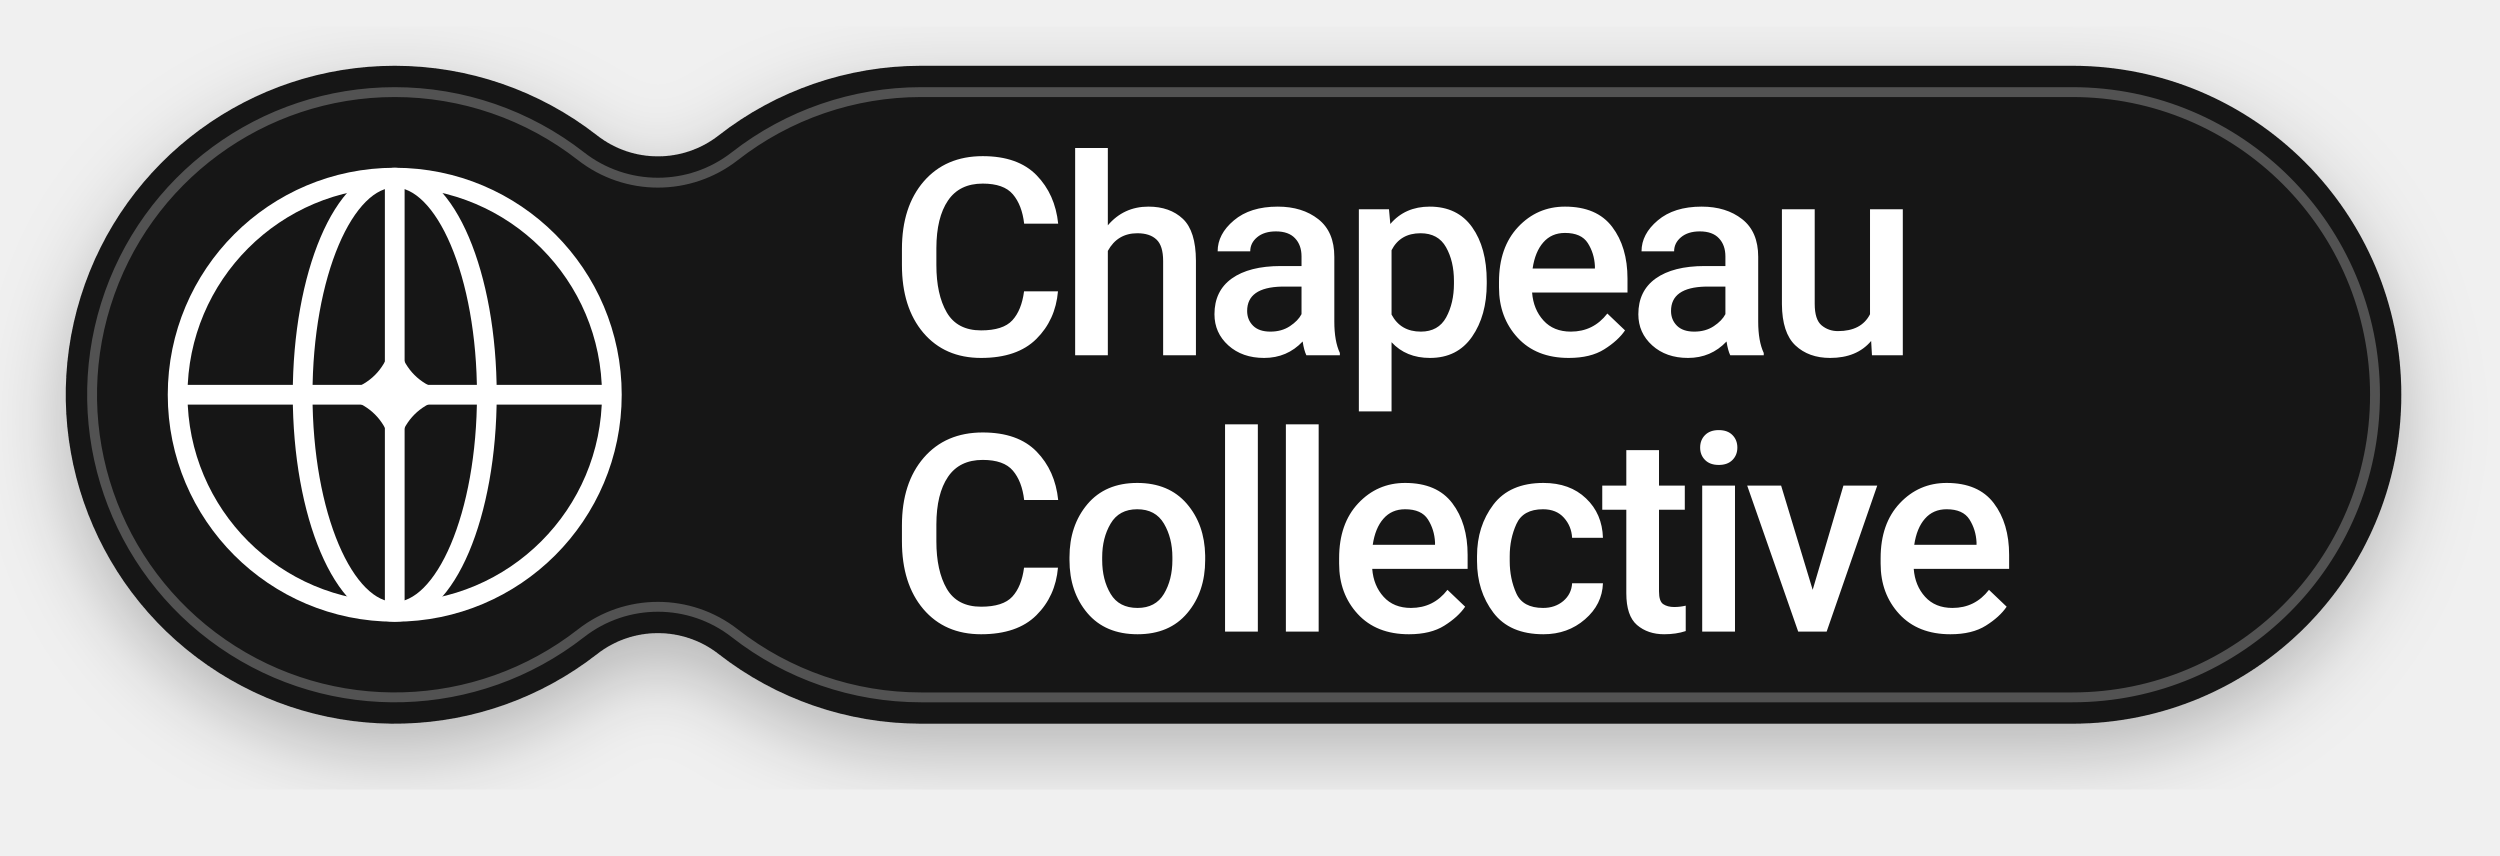
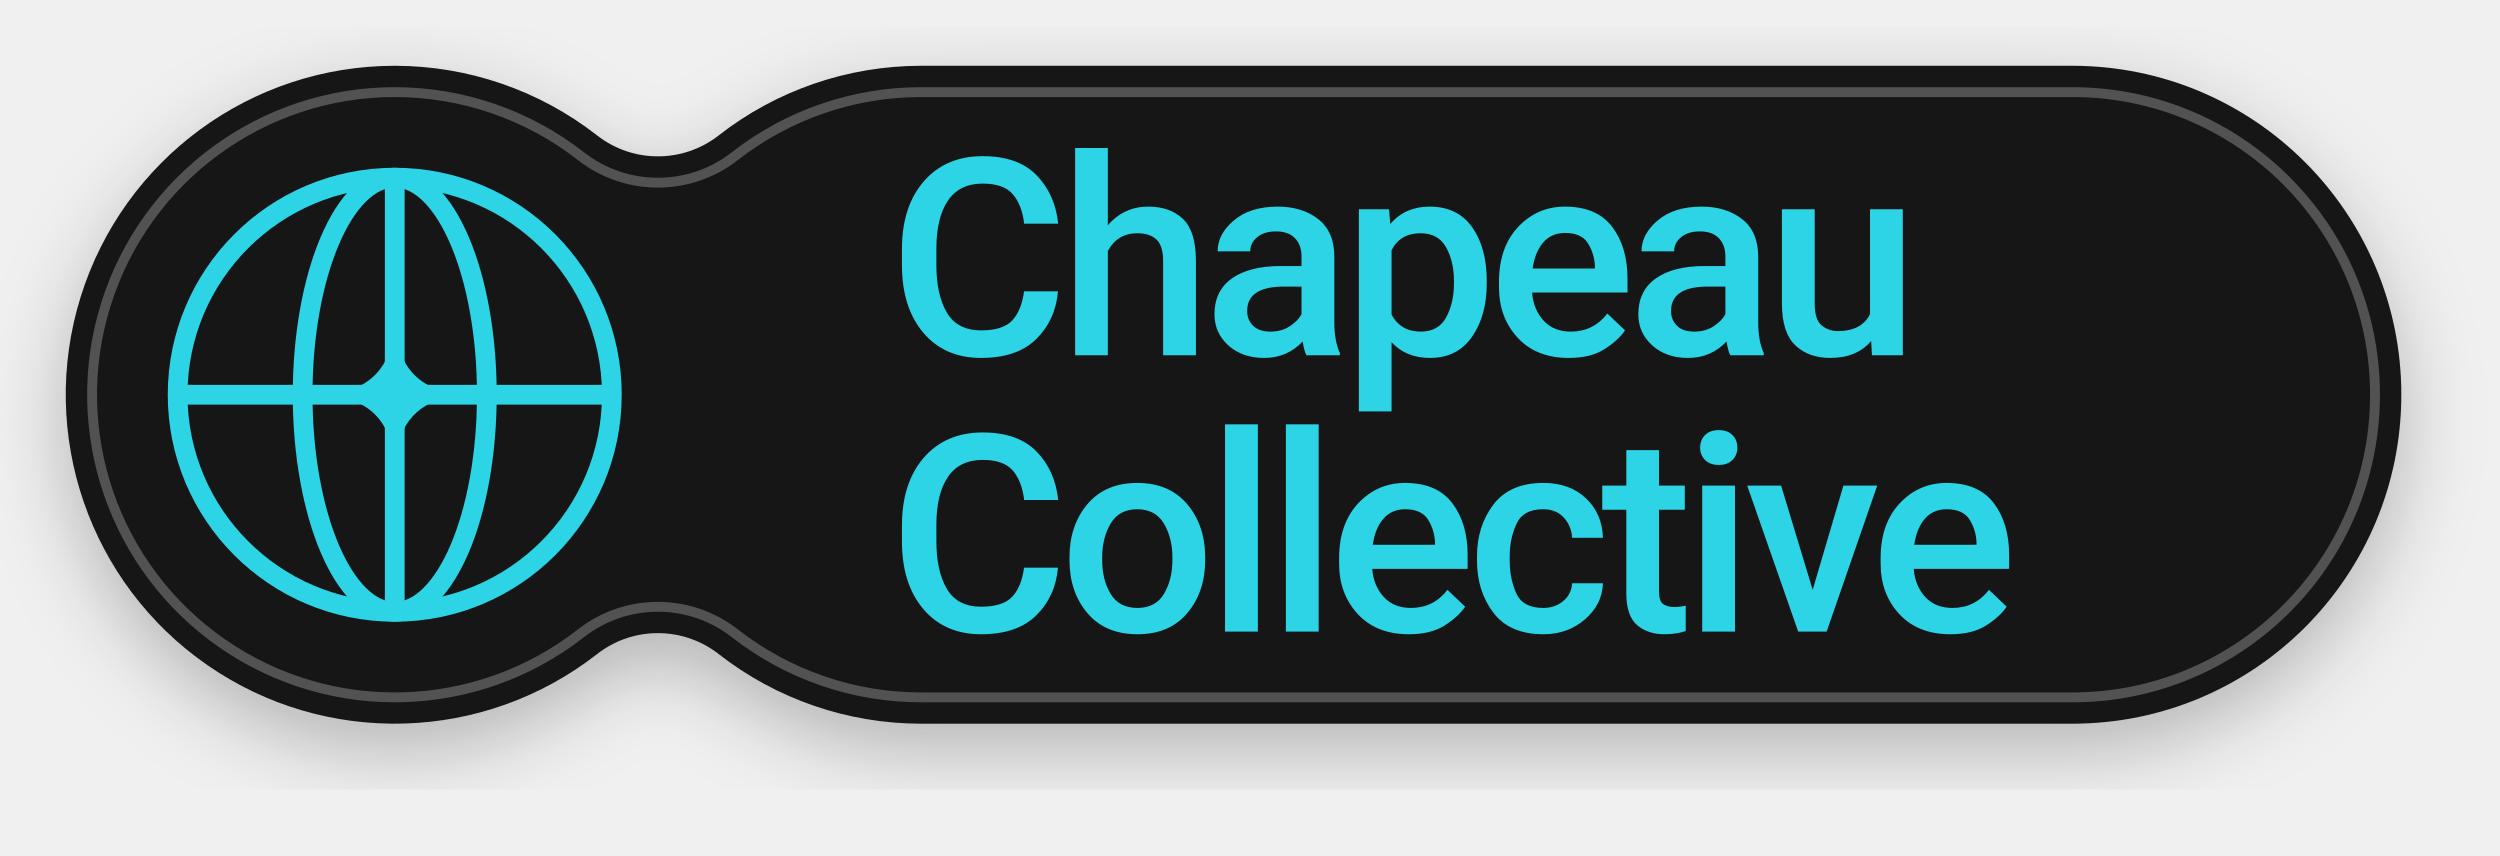
<svg xmlns="http://www.w3.org/2000/svg" viewBox="0 0 380 130" width="760" height="260">
  <defs>
    <filter id="shadow" x="-10%" y="-10%" width="120%" height="120%">
      <feDropShadow dx="0" dy="4" stdDeviation="6" flood-opacity="0.25" />
    </filter>
  </defs>
  <g filter="url(#shadow)">
    <path d="M 60 10               A 50 50 0 0 1 90.769 20.59               A 15 15 0 0 0 109.231 20.59               A 50 50 0 0 1 140 10               L 315 10               A 50 50 0 0 1 315 110               L 140 110               A 50 50 0 0 1 109.231 99.41               A 15 15 0 0 0 90.769 99.41               A 50 50 0 1 1 60 10 Z" fill="#151515" />
  </g>
  <path d="M 60 14             A 46 46 0 0 1 88.307 23.742             A 19 19 0 0 0 111.693 23.742             A 46 46 0 0 1 140 14             L 315 14             A 46 46 0 0 1 315 106             L 140 106             A 46 46 0 0 1 111.693 96.258             A 19 19 0 0 0 88.307 96.258             A 46 46 0 1 1 60 14 Z" fill="none" stroke="#525252" stroke-width="1.5" />
  <g>
-     <circle cx="60" cy="60" r="33" stroke="#ffffff" stroke-width="3" fill="none" />
-     <line x1="27" y1="60" x2="93" y2="60" stroke="#ffffff" stroke-width="3" />
-     <line x1="60" y1="27" x2="60" y2="93" stroke="#ffffff" stroke-width="3" />
-     <ellipse cx="60" cy="60" rx="14" ry="33" stroke="#ffffff" stroke-width="3" fill="none" />
-     <path d="M 60 48               Q 60 60 72 60               Q 60 60 60 72               Q 60 60 48 60               Q 60 60 60 48 Z" fill="#ffffff" />
+     <circle cx="60" cy="60" r="33" stroke="#2cd4e6" stroke-width="3" fill="none" />
+     <line x1="27" y1="60" x2="93" y2="60" stroke="#2cd4e6" stroke-width="3" />
+     <line x1="60" y1="27" x2="60" y2="93" stroke="#2cd4e6" stroke-width="3" />
+     <ellipse cx="60" cy="60" rx="14" ry="33" stroke="#2cd4e6" stroke-width="3" fill="none" />
+     <path d="M 60 48               Q 60 60 72 60               Q 60 60 60 72               Q 60 60 48 60               Q 60 60 60 48 Z" fill="#2cd4e6" />
  </g>
-   <text x="135" y="54" font-family="-apple-system, BlinkMacSystemFont, 'Segoe UI', Roboto, Helvetica, Arial, sans-serif" font-size="42" font-weight="500" fill="#ffffff" letter-spacing="-1.5">Chapeau</text>
-   <text x="135" y="96" font-family="-apple-system, BlinkMacSystemFont, 'Segoe UI', Roboto, Helvetica, Arial, sans-serif" font-size="42" font-weight="500" fill="#ffffff" letter-spacing="-1.5">Collective</text>
+   <text x="135" y="54" font-family="-apple-system, BlinkMacSystemFont, 'Segoe UI', Roboto, Helvetica, Arial, sans-serif" font-size="42" font-weight="500" fill="#2cd4e6" letter-spacing="-1.5">Chapeau</text>
+   <text x="135" y="96" font-family="-apple-system, BlinkMacSystemFont, 'Segoe UI', Roboto, Helvetica, Arial, sans-serif" font-size="42" font-weight="500" fill="#2cd4e6" letter-spacing="-1.5">Collective</text>
</svg>
